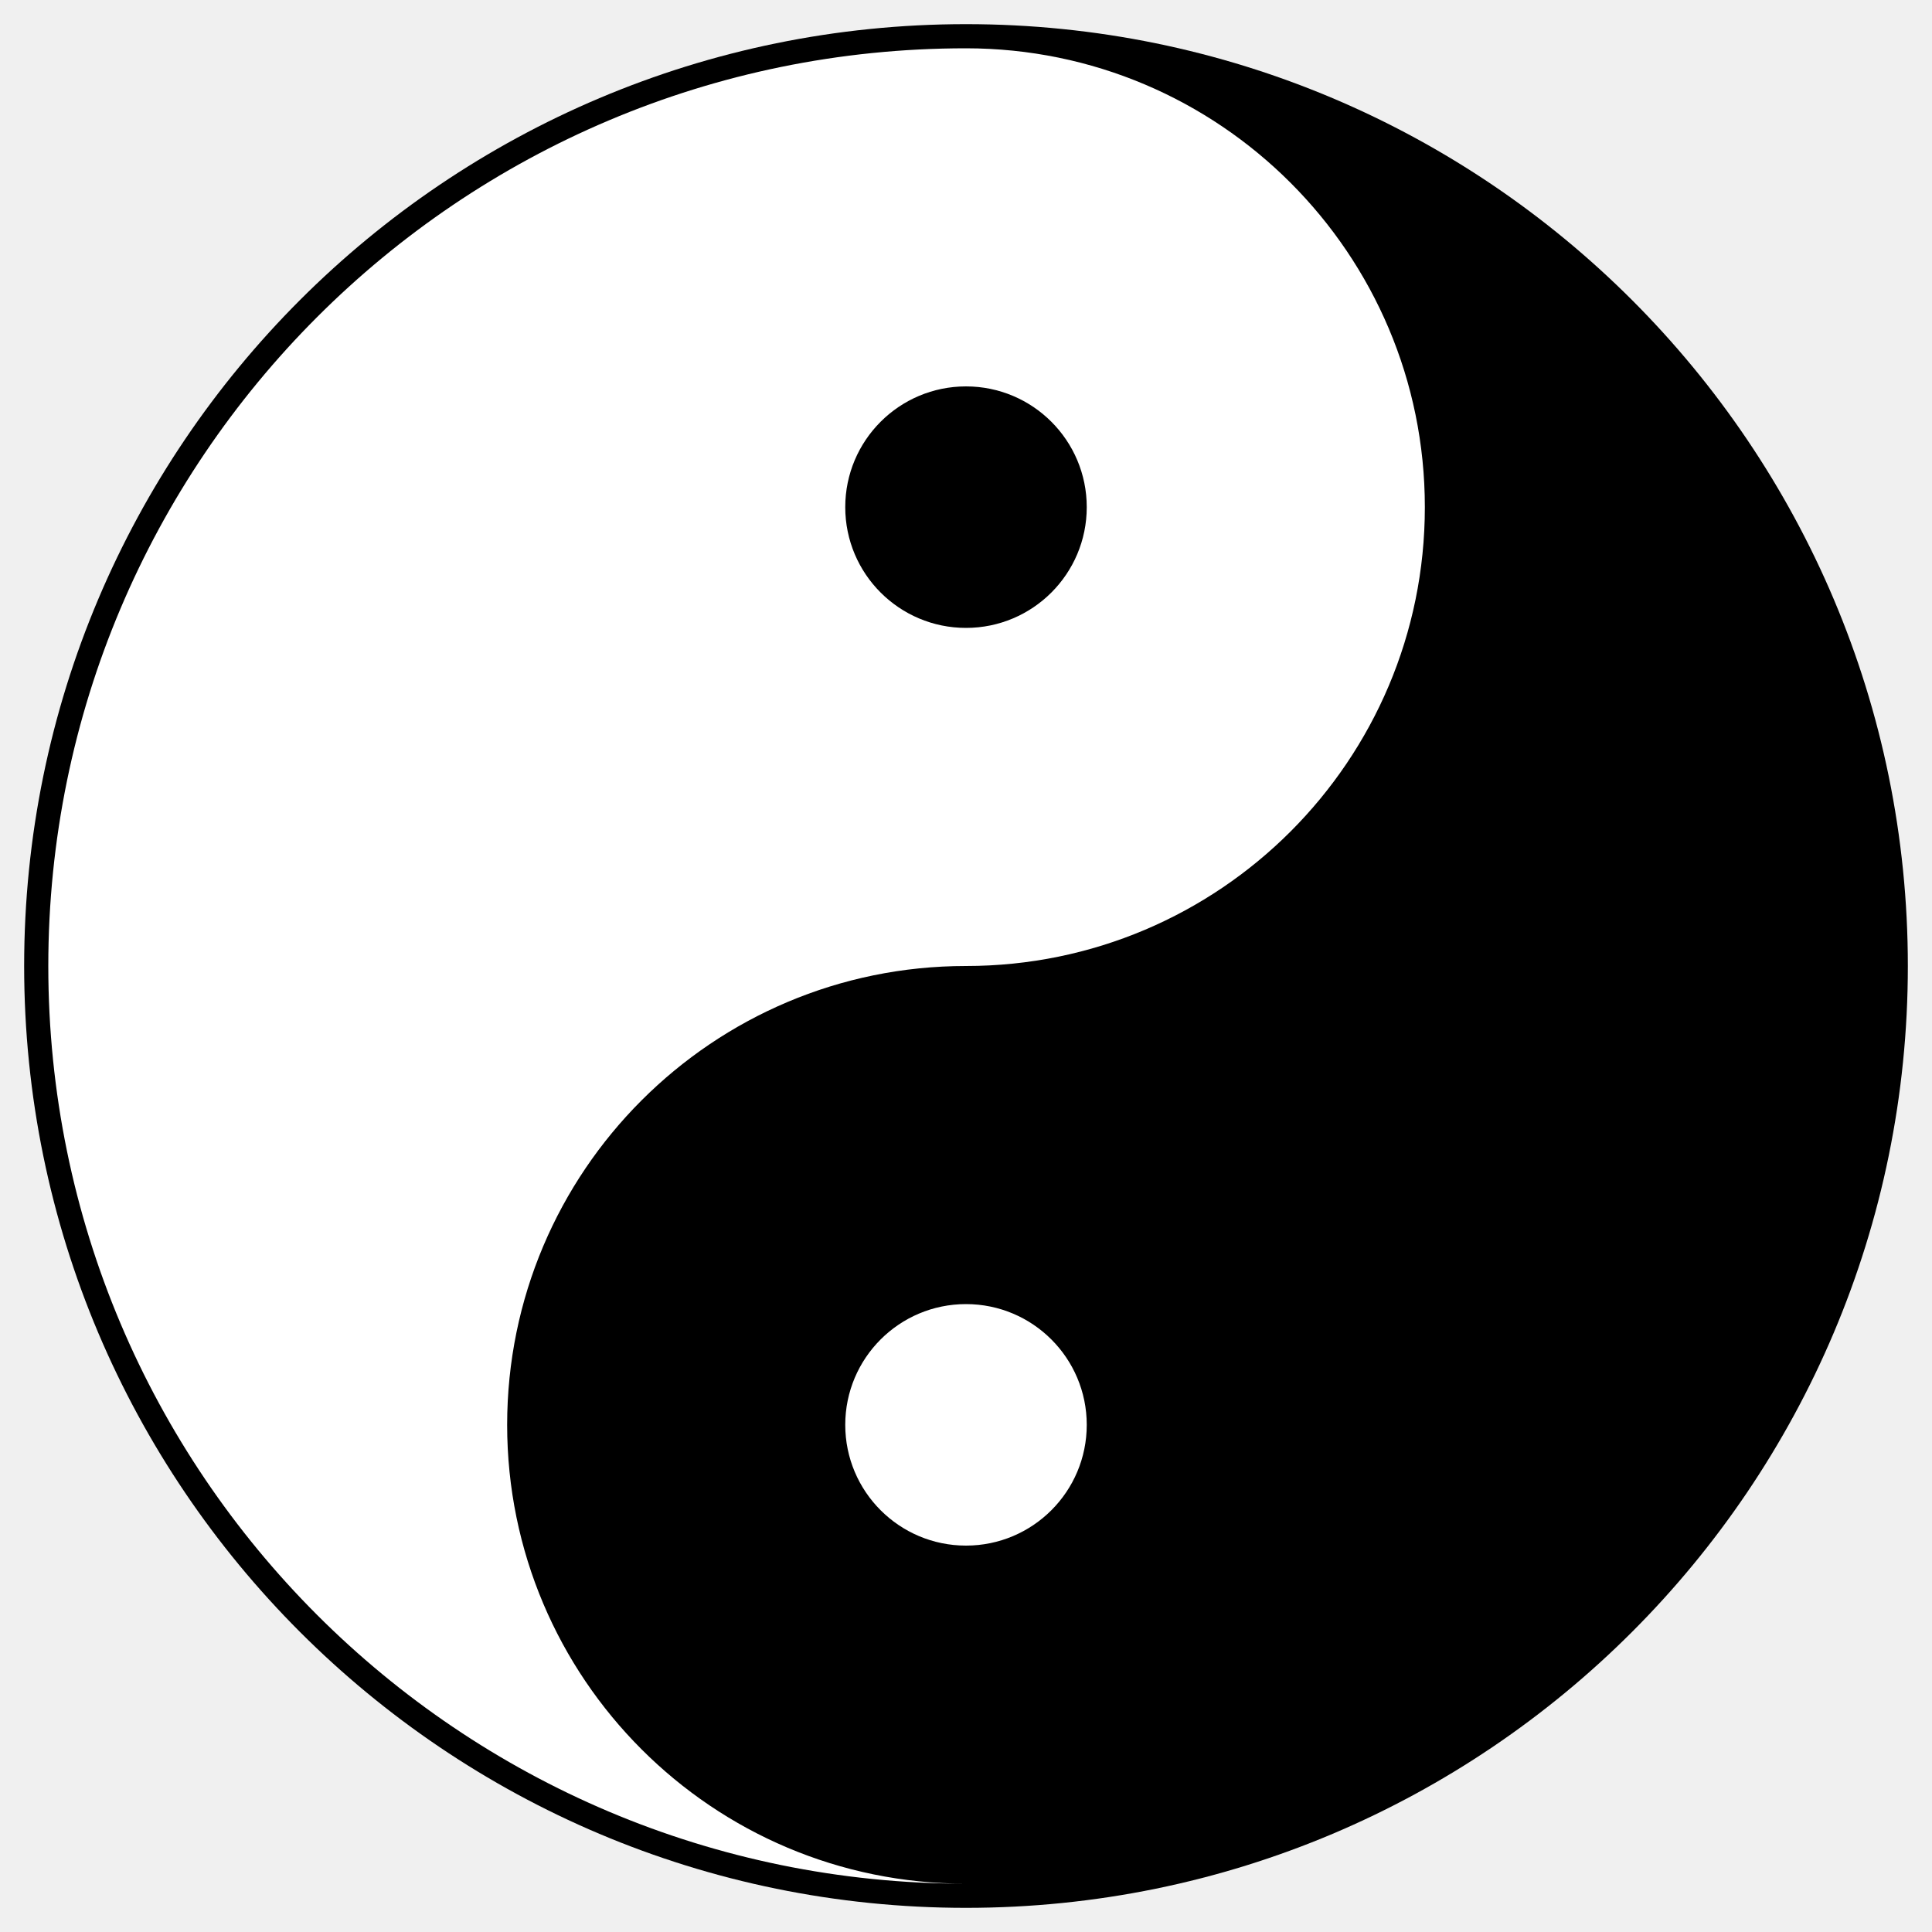
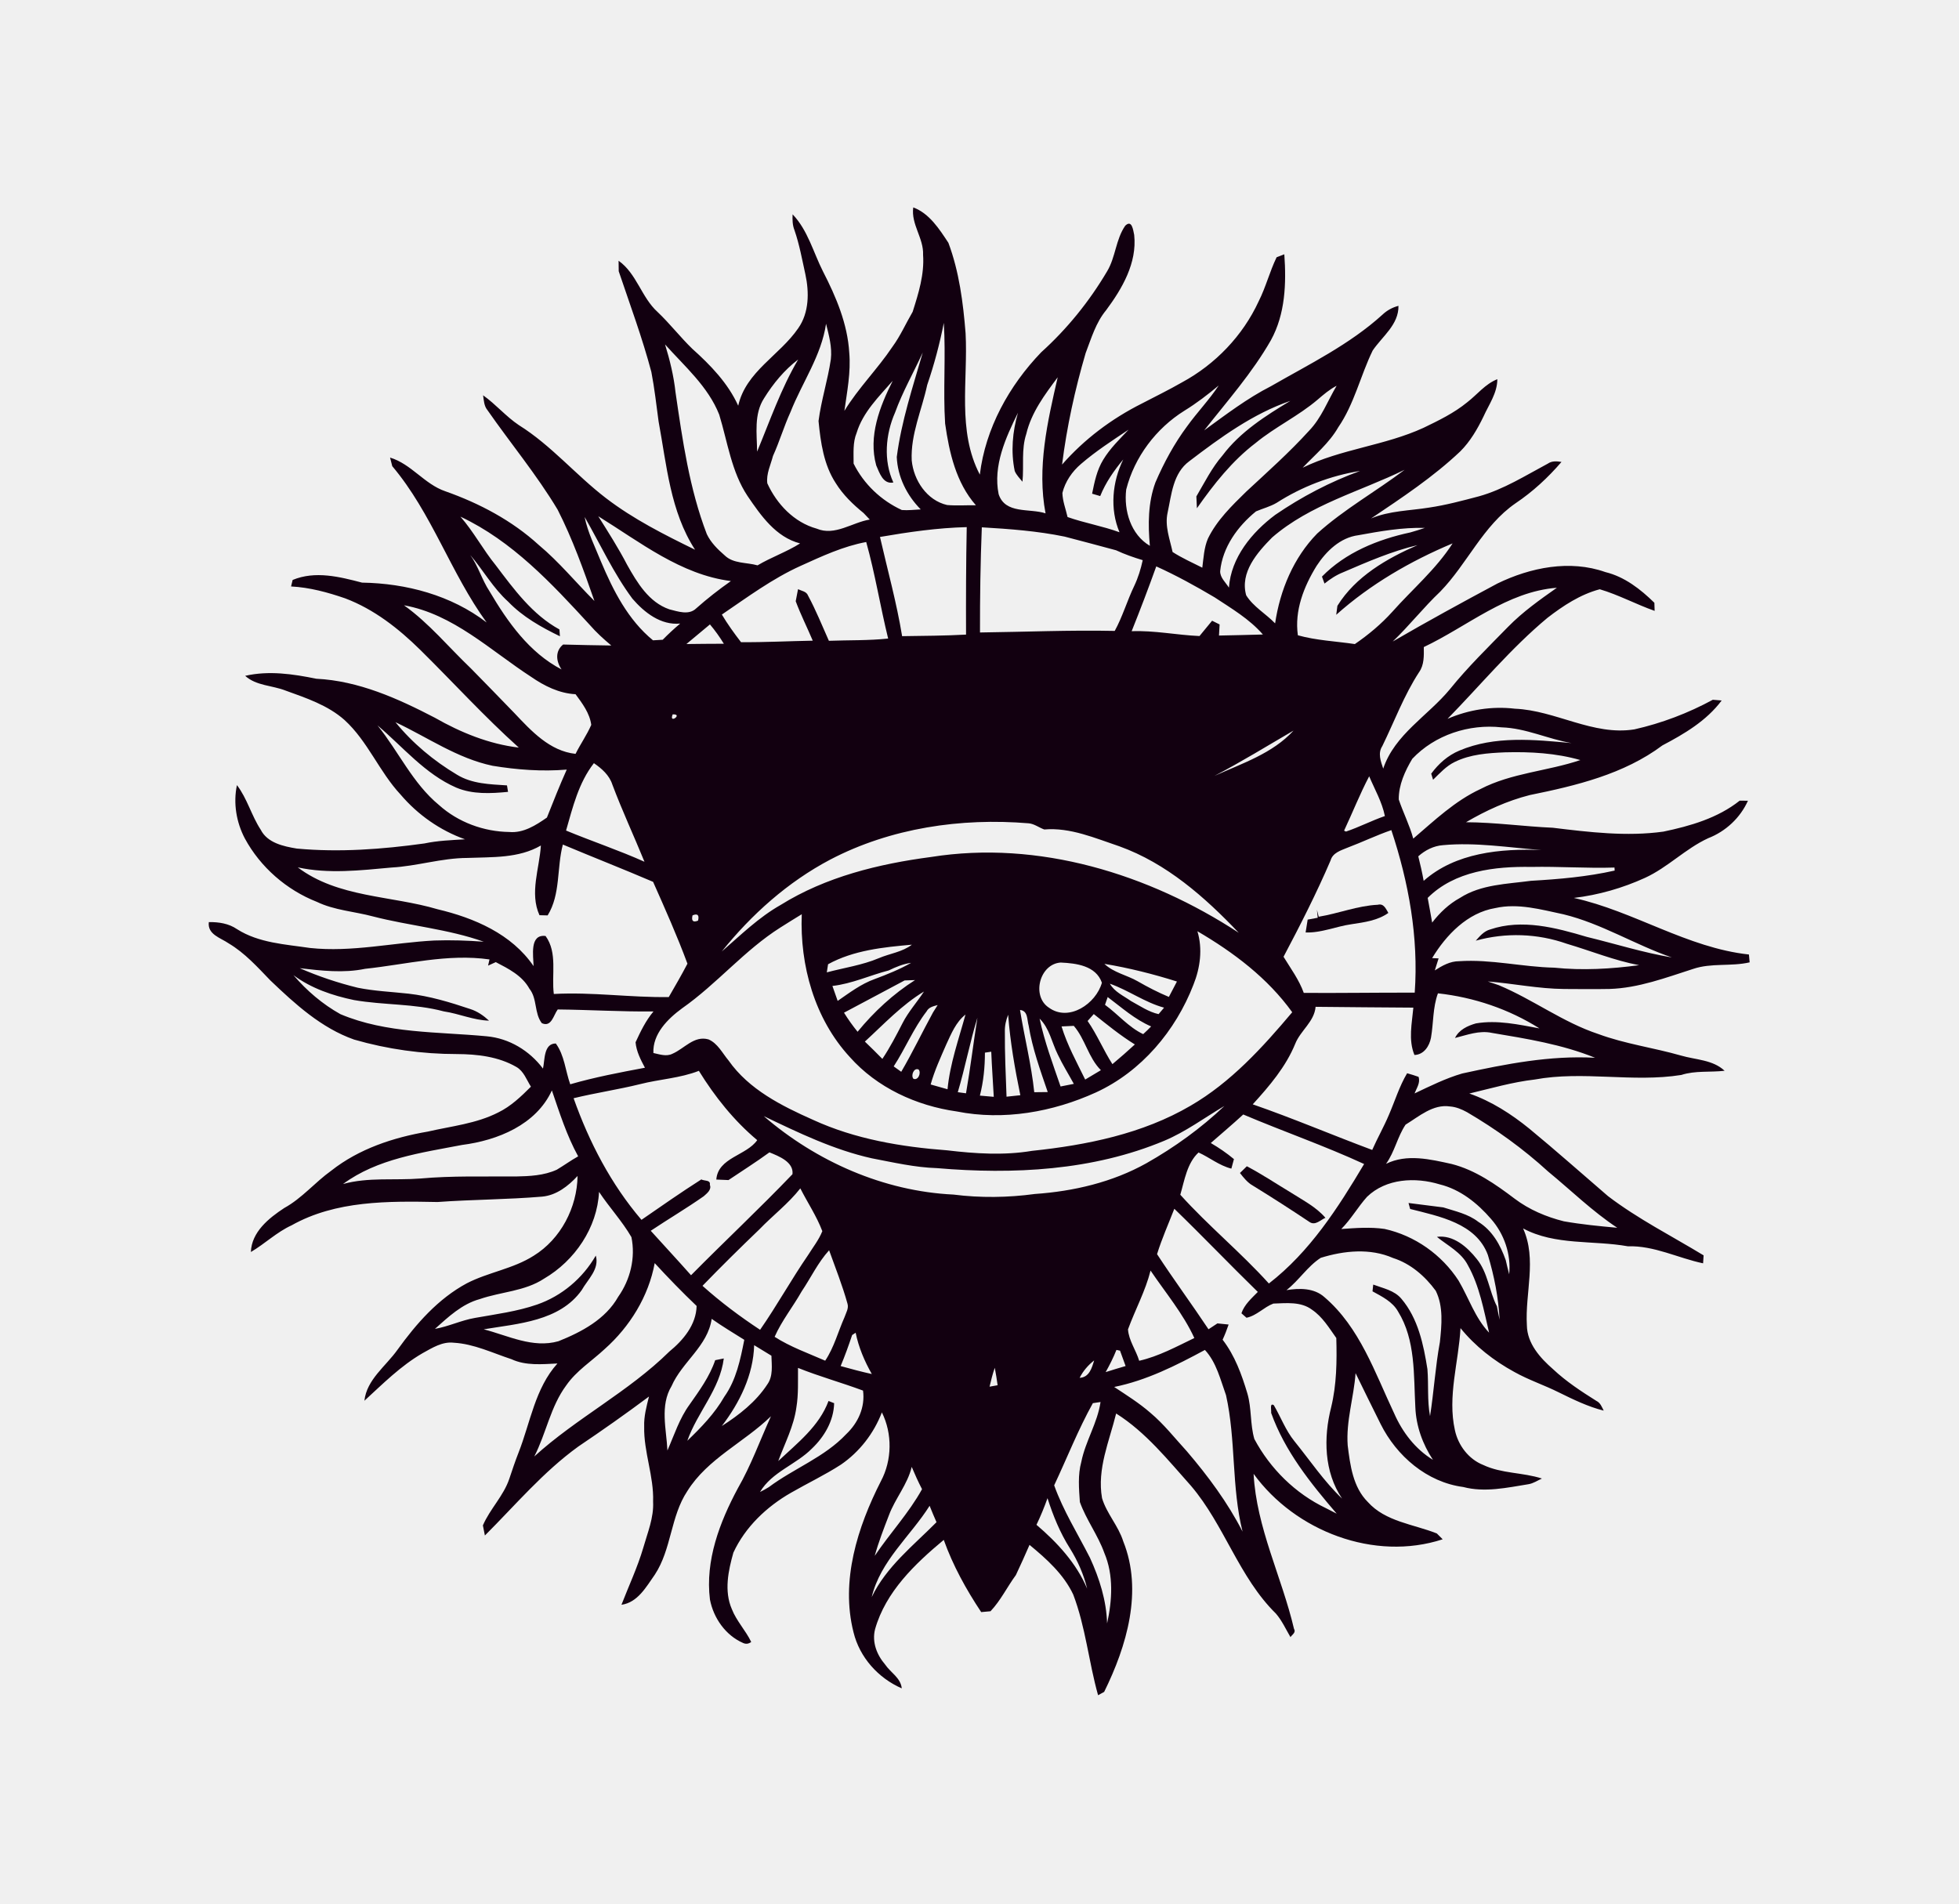
- <svg xmlns="http://www.w3.org/2000/svg" width="466" height="466" viewBox="-40 -40 80 80">
-   <circle r="39" />
-   <path d="M0,38a38,38 0 0 1 0,-76a19,19 0 0 1 0,38a19,19 0 0 0 0,38" fill="#fff" />
-   <circle cy="19" r="5" fill="#fff" />
-   <circle cy="-19" r="5" />
+ <svg xmlns="http://www.w3.org/2000/svg" height="583pt" viewBox="0 0 600 583" width="600pt">
+   <g fill="#120010">
+     <path d="m279.71 63.53c4.96 1.85 7.97 6.62 10.76 10.84 3.31 8.84 4.52 18.34 5.27 27.71.77 14.44-2.64 29.88 4.36 43.3 1.72-14.18 8.98-27.27 18.79-37.47 7.95-7.17 14.75-15.59 20.19-24.8 2.62-4.34 2.64-9.77 5.55-13.97 2.07-2.01 2.43 1.35 2.75 2.83.91 8.58-3.68 16.42-8.6 23.05-3.15 3.79-4.54 8.6-6.27 13.13-3.28 11.17-5.77 22.6-7.22 34.15 6.79-7.76 15.19-14.06 24.4-18.68 4.12-2.15 8.31-4.19 12.35-6.51 10.18-5.51 18.6-14.27 23.46-24.81 2.2-4.35 3.37-9.12 5.5-13.5.59-.22 1.77-.68 2.36-.91.63 8.93.31 18.29-4.11 26.32-5.69 9.97-13.35 18.62-20.43 27.61 6.62-4.81 13.15-9.81 20.47-13.54 11.7-6.73 24.05-12.74 34.12-21.89 1.38-1.31 3.05-2.23 4.91-2.71.09 5.79-4.96 9.34-7.9 13.69-3.76 7.72-5.62 16.35-10.54 23.51-2.77 4.83-7.12 8.4-10.9 12.38 11.77-5.75 25.16-6.76 37.04-12.23 4.64-2.24 9.32-4.51 13.33-7.79 3.08-2.37 5.53-5.62 9.25-7.09-.01 4.26-2.58 7.74-4.25 11.46-1.86 3.84-4.05 7.6-7.08 10.63-8.31 7.88-17.89 14.2-27.35 20.57 5.6-2.37 11.79-2.37 17.7-3.32 5.2-.76 10.29-2.13 15.36-3.47 7.56-2.11 14.22-6.35 21.09-10.01 1.25-.88 2.75-.75 4.18-.52-4.12 4.8-8.8 9.13-14.06 12.66-9.99 6.87-14.79 18.54-23.06 27.05-5.13 4.85-9.47 10.43-14.57 15.3 10.56-6.14 21.29-12 32.07-17.77 10.12-4.92 22.17-7.35 33.06-3.5 5.88 1.43 10.77 5.24 15.01 9.4.02.62.06 1.86.08 2.48-5.69-2-11.02-4.91-16.81-6.62-5.97 1.59-11.19 5.03-16.02 8.76-11.18 9.3-20.46 20.57-30.6 30.93 6.47-2.81 13.62-3.93 20.64-3.1 12.45.51 23.93 8.36 36.58 6.33 8.36-1.88 16.5-4.98 24.03-9.07.68.06 2.03.17 2.71.22-4.65 6.23-11.41 10.21-18.15 13.76-11.8 8.83-26.44 12.33-40.62 15.21-6.9 1.75-13.41 4.73-19.53 8.32 8.89.04 17.7 1.3 26.57 1.69 11.2 1.36 22.61 2.75 33.87 1.19 8.24-1.72 16.68-4.15 23.37-9.48.63.01 1.9.01 2.54.01-2.37 5.27-6.81 9.4-12.19 11.49-6.95 3.2-12.36 8.94-19.34 12.14-6.88 3.14-14.28 5.26-21.8 6.15 18.41 4.06 34.69 15.27 53.63 17.33.05.6.16 1.8.22 2.4-5.72 1.33-11.74.11-17.33 2.02-8.35 2.68-16.73 5.86-25.6 6.13-4.64.09-9.28.03-13.91.01-7.85-.07-15.58-1.68-23.37-2.31 1.12.4 2.24.77 3.38 1.15 10.46 4.36 19.66 11.38 30.49 14.96 8.2 3.03 16.9 4.18 25.28 6.58 4.52 1.33 9.76 1.26 13.39 4.67-4.42.52-8.96-.11-13.26 1.28-14.88 2.38-30.04-1.34-44.89 1.4-6.8.78-13.39 2.71-20.04 4.29 6.77 2.35 12.86 6.28 18.39 10.77 8.16 6.72 16.06 13.76 24.08 20.65 9.15 6.98 19.47 12.19 29.29 18.15-.04.61-.12 1.83-.16 2.44-7.74-1.63-14.94-5.46-23.05-5.22-10.66-1.9-22.25-.2-32.08-5.47 4.29 9.51.56 19.78 1.16 29.68.08 5.55 4.05 9.98 8.01 13.43 4.01 3.77 8.63 6.8 13.28 9.72 1.22.58 1.67 1.85 2.24 2.98-4.81-1.21-9.28-3.39-13.71-5.57-4.49-2.25-9.29-3.82-13.67-6.28-6.25-3.41-11.98-7.87-16.48-13.42-.56 10.41-4.04 20.87-1.71 31.27 1 4.64 4.2 8.89 8.69 10.65 5.65 2.67 12.08 2.24 17.96 4.15-1.37.62-2.64 1.5-4.14 1.74-6.58 1.06-13.36 2.59-19.97.85-11.11-1.46-20.41-9.49-25.3-19.3-2.59-5.18-5.13-10.38-7.67-15.57-.52 7.41-2.96 14.66-2.41 22.14.76 6.06 1.6 12.77 6.15 17.31 5.4 6.05 13.99 6.8 21.15 9.65.59.59 1.19 1.18 1.79 1.79-20.93 6.85-45.15-2.48-57.91-20.05.88 16.55 8.63 31.54 12.37 47.46.69 1.13-.53 1.76-1.08 2.55-1.42-2.43-2.6-5.05-4.44-7.19-11.35-11.14-15.79-27.13-26.01-39.13-7.08-7.93-13.85-16.44-22.94-22.17-2.09 8.49-5.9 16.98-4.32 25.92 1.42 4.76 5.01 8.48 6.49 13.22 6.11 15.19 1.07 32.12-5.84 46.13-.46.25-1.39.76-1.86 1.02-2.87-10.2-3.82-20.89-7.61-30.83-2.92-6.22-8.18-10.93-13.39-15.22-1.34 3.1-2.74 6.19-4.18 9.25-2.68 3.64-4.64 7.78-7.77 11.08-.95.08-1.9.17-2.85.26-4.62-6.95-8.65-14.25-11.47-22.12-8.85 7.38-17.78 15.91-21.03 27.34-1.01 3.93.51 7.85 3.07 10.83 1.66 2.47 4.79 4.09 5.1 7.31-7.22-3.15-12.91-9.49-14.78-17.2-4-15.78 1.23-32.2 8.39-46.26 3.43-6.42 3.55-14.55.3-21.07-2.47 6.44-6.86 12.11-12.56 16.01-4.92 3.18-10.22 5.69-15.29 8.61-7.43 4.25-14 10.48-17.63 18.33-1.57 5.55-2.88 11.77-.48 17.29 1.43 3.67 4.25 6.55 5.94 10.08-.8.6-1.62.7-2.46.32-5.39-2.34-9.09-7.65-10.18-13.33-1.48-11.96 2.98-23.67 8.53-34.03 4.06-7.04 6.8-14.72 10.16-22.1-8.22 8.01-19.41 12.97-25.62 22.93-5.17 7.79-4.81 17.79-9.96 25.6-2.63 3.73-5.23 8.52-10.21 9.22 2.24-5.8 4.91-11.45 6.67-17.43 1.32-4.65 3.28-9.26 3.02-14.18.27-7.78-2.9-15.19-2.73-22.96-.12-3.15.72-6.2 1.47-9.22-7.08 5.29-14.32 10.38-21.65 15.32-10.73 7.75-19.3 17.96-28.61 27.25-.15-.77-.46-2.32-.61-3.1 2.18-5.07 6.35-9.04 8.1-14.31.9-2.68 1.79-5.36 2.82-7.98 3.62-9.21 5.06-19.71 11.91-27.3-4.71.21-9.67.74-14.09-1.32-5.8-1.9-11.47-4.69-17.65-5.04-3.5-.42-6.61 1.58-9.54 3.19-6.7 3.87-12.18 9.39-17.84 14.58.7-6.49 6.57-10.59 10.13-15.61 5.77-8 12.45-15.64 21.25-20.37 6.58-3.39 14.17-4.42 20.46-8.43 8.31-5.13 13.3-14.76 13.45-24.44-2.89 3.11-6.48 5.93-10.86 6.33-10.66.9-21.38.88-32.04 1.65-15.08-.29-31.14-.48-44.69 7.14-4.57 2.09-8.18 5.65-12.47 8.17.22-6.14 5.5-10.38 10.23-13.48 5.43-2.98 9.39-7.86 14.39-11.43 8.49-6.7 19.02-10.17 29.57-11.97 7.25-1.68 14.88-2.43 21.59-5.87 3.86-1.88 6.99-4.89 9.99-7.89-1.33-2.09-2.18-4.73-4.44-6.03-5.51-3.19-11.99-3.93-18.25-3.96-10.62 0-21.25-1.48-31.45-4.43-10.06-3.54-18.09-10.89-25.67-18.13-3.95-4.09-7.82-8.41-12.76-11.34-2.49-1.72-6.55-2.71-6.08-6.52 3.03-.04 6.08.41 8.63 2.16 6.67 4.25 14.79 4.64 22.39 5.77 12.74 1.36 25.36-1.63 38.05-2.29 5.04-.18 10.09 0 15.13.37-11-3.91-22.73-4.85-33.98-7.76-5.7-1.52-11.73-1.86-17.11-4.44-9.31-3.66-17.31-10.62-22.08-19.43-2.61-4.96-3.59-10.83-2.42-16.34 3.16 4.14 4.44 9.33 7.28 13.66 2.05 4.05 6.98 5.11 11.07 5.78 13.02 1.21 26.15.22 39.07-1.57 4.09-.87 8.27-1.01 12.43-1.27-7.65-2.72-14.47-7.53-19.73-13.7-6.53-6.99-10.04-16.33-17.16-22.83-5.12-4.55-11.75-6.74-18.08-9.03-4.09-1.61-8.96-1.43-12.36-4.51 7.23-1.66 14.64-.57 21.78.89 12.95.63 24.98 6.05 36.31 11.94 7.93 4.53 16.59 8.07 25.72 9.15-10.54-9.46-20.07-19.95-30.14-29.89-6.66-6.56-14.2-12.49-23.03-15.82-5.37-1.85-10.88-3.35-16.58-3.65.12-.5.36-1.49.48-1.99 6.92-2.87 14.36-.98 21.26.82 13.53.21 27.3 3.87 38.15 12.2-11-15.12-16.77-33.5-28.9-47.87-.17-.66-.5-1.97-.67-2.63 6.52 1.96 10.51 8.14 16.93 10.32 10.43 3.68 20.41 8.95 28.62 16.45 6.21 5.18 11.33 11.46 17.04 17.15-3.31-9.48-6.7-18.99-11.26-27.95-6.4-10.7-14.41-20.31-21.52-30.53-1.05-1.27-1.08-2.97-1.32-4.52 3.9 2.75 6.98 6.48 10.96 9.14 9.91 6.19 17.46 15.3 26.69 22.37 8.37 6.41 17.83 11.18 27.27 15.79-7.6-11.73-8.69-25.92-11.17-39.3-.68-5.06-1.25-10.13-2.21-15.14-2.77-10.46-6.55-20.62-10-30.86-.01-.8-.03-2.41-.04-3.21 5.57 3.94 6.98 11.2 11.94 15.69 3.76 3.56 6.93 7.69 10.65 11.29 5.57 4.99 10.92 10.52 14.05 17.42 2.34-10.47 12.71-15.43 18.39-23.74 3.35-4.77 3.37-11.02 2.18-16.51-1-4.53-1.82-9.12-3.34-13.52-.62-1.54-.65-3.21-.57-4.85 4.67 4.88 6.33 11.62 9.31 17.51 4 7.76 7.52 16.05 8.04 24.88.52 5.98-.67 11.91-1.49 17.81 4.27-7 10.15-12.81 14.7-19.61 2.46-3.35 4.12-7.17 6.21-10.74 1.79-5.64 3.61-11.43 3.19-17.44.22-5.11-3.73-9.33-3.01-14.53m-37.59 62.66c-2.01 4.4-3.37 9.06-5.37 13.47-.71 2.74-2.11 5.49-1.74 8.38 2.91 6.38 8.2 11.96 15.11 13.88 5.59 2.36 10.85-1.9 16.27-2.78-.63-.67-1.26-1.34-1.9-2-3.24-2.63-6.29-5.57-8.5-9.13-3.7-5.63-4.65-12.5-5.29-19.05.82-6.37 2.84-12.56 3.77-18.92.43-3.69-.59-7.32-1.47-10.87-1.43 9.79-7.32 17.99-10.88 27.02m41.86-8.27c-1.64 7.68-5.11 15.1-4.74 23.1.58 6.07 4.63 12.25 10.84 13.67 2.92.25 5.87.03 8.81.07-6.08-6.92-8.16-16.15-9.42-25.02-.65-10.27.24-20.57-.4-30.84-1.27 6.45-2.96 12.8-5.09 19.02m-80.29-12.42c1.48 4.8 2.67 9.69 3.21 14.69 2.15 14.67 4.24 29.5 9.58 43.41 1.24 2.6 3.32 4.65 5.47 6.51 2.66 2.6 6.71 2.1 10.07 3.06 4.21-2.5 8.9-4.11 13.03-6.72-7.43-1.92-11.99-8.51-16.07-14.49-4.97-7.46-6.12-16.55-8.7-24.96-3.4-8.6-10.57-14.77-16.59-21.5m70.45 20.86c-2.93 6.66-3.61 14.71-.52 21.43-3.17.61-4.24-2.94-5.25-5.23-2.48-8.94 1.06-18 5.05-25.92-4.24 4.87-9.12 9.59-11.05 15.94-1.23 2.98-.91 6.27-.93 9.42 3.13 6.28 8.41 11.29 14.77 14.22 1.92.16 3.85-.1 5.79-.19-4.25-4.28-7.09-9.99-7.34-16.05 1.41-10.95 4.91-21.44 7.96-32.01-2.8 6.14-6.18 12.03-8.48 18.39m-40.11-4.39c-3.16 4.85-2.21 10.9-2.14 16.36 3.95-9.51 7.32-19.3 12.57-28.21-4.22 3.2-7.65 7.37-10.43 11.85m80.3 10.95c-1.57 4.73-.69 9.76-1.17 14.64-.84-1.06-1.85-2.03-2.37-3.29-1.23-5.9-.69-12.07.99-17.83-3.77 7.64-7.68 16.22-5.92 24.92 2.03 6.21 9.47 4.26 14.37 5.88-2.67-13.92.59-28.11 3.72-41.67-3.96 5.3-8.08 10.79-9.62 17.35m48.43-7.12c-8.68 5.41-15.32 14.22-17.83 24.15-.76 6.42 1.39 13.79 7.25 17.24-.59-6.5-.58-13.24 1.71-19.44 2.61-6.06 5.77-11.89 9.71-17.19 3.08-4.28 6.76-8.08 9.66-12.48-3.34 2.79-6.79 5.44-10.5 7.72m40.78-3.37c-5.89 5.02-12.98 8.33-18.94 13.24-7.22 5.49-12.84 12.65-18.01 20.01-.04-.9-.13-2.71-.17-3.62 2.52-4.28 4.74-8.79 8.02-12.57 5.41-7.2 13.16-12.11 20.76-16.7-11.43 3.92-21.4 11.2-30.93 18.47-5.01 3.66-5.46 10.21-6.66 15.78-.91 4.1.68 8.08 1.53 12.04 2.89 1.86 6.04 3.26 9.1 4.8.38-2.98.53-6.08 1.71-8.88 2.73-5.64 7.31-10.07 11.73-14.4 6.53-6.07 13.23-12.02 19.23-18.63 3.82-3.94 5.72-9.17 8.47-13.81-2.16 1.11-4.01 2.7-5.84 4.27m-72.44 19.67c-2.72 2.31-4.86 5.41-5.71 8.89.06 2.53 1.03 4.93 1.58 7.38 5.22 1.84 10.71 2.76 15.91 4.66-3.01-7.11-2.22-15.45 1.15-22.3-2.83 3.41-5.4 7.07-7.06 11.22-.62-.18-1.86-.55-2.48-.73.72-3.58 1.47-7.25 3.4-10.4 2.09-3.46 5.01-6.29 7.77-9.21-4.98 3.32-10.02 6.58-14.56 10.49m59.9 11.92c-1.98 1.17-4.23 1.72-6.32 2.62-5.61 4.57-10.23 10.94-10.97 18.32-.03 2.01 1.7 3.43 2.68 5.04.65-9.23 7.04-16.96 14.19-22.3 8.06-5.52 16.79-10.1 25.98-13.45-9.05 1.45-17.84 4.82-25.56 9.77m-1.39 10.62c-4.56 4.63-9.89 10.68-7.93 17.7 2.19 3.52 6.02 5.64 8.86 8.6 1.5-10.15 5.64-20.13 12.89-27.52 8.21-7.43 17.97-12.85 26.77-19.52-13.63 6.66-28.92 10.62-40.59 20.74m-248.59-6.39c4.06 4.63 6.93 10.12 10.81 14.88 5.57 7.36 11.23 15.15 19.51 19.67.03.52.11 1.56.15 2.09-5.73-2.78-11.38-5.95-15.83-10.58-4.61-4.15-7.64-9.63-11.64-14.32 2.47 3.44 3.58 7.6 5.91 11.12 5.53 9.37 12.16 18.8 22.06 23.94-1.69-2.49-2.01-5.61.48-7.63 4.92.12 9.84.25 14.76.3-2.33-1.95-4.59-3.99-6.58-6.29-11.66-12.7-23.77-25.73-39.63-33.18m38.04.09c.96 4.81 3.21 9.18 5.02 13.7 3.75 8.9 8.3 17.85 15.92 24.09.74-.04 2.23-.13 2.97-.17 1.71-1.74 3.49-3.39 5.36-4.96-5.96.57-10.98-3.39-14.64-7.63-5.78-7.78-9.82-16.65-14.63-25.03m4.18-.21c3.07 4.9 6.19 9.77 8.85 14.9 3.08 5.47 6.64 11.45 12.92 13.61 2.62.65 5.98 1.89 8.23-.3 3.37-2.99 6.93-5.77 10.62-8.36-15.34-1.94-27.85-11.95-40.62-19.85m232.77 5.81c-5.54.72-9.83 4.9-12.76 9.38-3.91 6.33-6.82 13.71-5.74 21.27 5.69 1.59 11.63 1.82 17.45 2.69 4.16-2.85 8.05-6.1 11.44-9.85 6.19-6.97 13.43-13.07 18.5-20.99-12.91 5.42-25.17 12.52-35.64 21.87.09-.69.27-2.06.36-2.75 5.57-8.98 15.1-14.47 24.55-18.59-7.9 1.87-15.38 5.13-22.82 8.33-2.08.82-3.94 2.06-5.68 3.45-.19-.54-.59-1.61-.78-2.14 7.23-7.39 17.13-11.4 27.08-13.53 1.47-.44 2.97-.86 4.42-1.38-6.84-.19-13.67 1.02-20.38 2.24m-146.49.53c2.31 10.11 5.1 20.13 6.78 30.39 6.53-.1 13.06-.12 19.58-.48-.04-10.97-.01-21.95.21-32.92-8.92.21-17.78 1.5-26.57 3.01m31.19-2.95c-.43 10.73-.58 21.47-.56 32.21 13.75-.17 27.51-.77 41.27-.48 2.42-4.41 3.8-9.28 5.98-13.8 1.19-2.51 2.01-5.17 2.59-7.87-2.78-.84-5.53-1.8-8.16-3.03-5.23-1.44-10.49-2.79-15.73-4.18-8.35-1.72-16.9-2.35-25.39-2.85m-55.48 11.8c-8.66 3.91-16.32 9.6-24.14 14.92 1.76 2.95 3.77 5.74 5.87 8.46 7.33.06 14.65-.33 21.97-.46-1.7-4.04-3.69-7.96-5.22-12.08.18-.92.53-2.76.71-3.69 1.08.54 2.59.66 3.07 1.97 2.42 4.47 4.3 9.2 6.38 13.84 6.05-.23 12.12-.05 18.15-.69-2.41-9.82-3.99-19.82-6.72-29.57-7.05 1.31-13.58 4.36-20.07 7.3m108.91.17c-2.39 6.67-4.91 13.28-7.54 19.85 6.97-.27 13.83 1.18 20.78 1.48 1.28-1.56 2.57-3.12 3.86-4.69.76.38 1.53.76 2.3 1.14-.04.85-.14 2.55-.19 3.4 4.48-.1 8.96-.18 13.45-.32-4.14-4.76-9.62-7.97-14.82-11.4-5.79-3.43-11.7-6.69-17.84-9.46m81.94 24.71c.03 2.64.15 5.46-1.46 7.71-4.61 7.08-7.55 15.06-11.25 22.62-1.44 2.19-.46 4.67.28 6.9 3.52-10.51 13.69-16.16 20.43-24.33 5.48-6.79 11.73-12.88 17.83-19.12 4.48-4.57 9.71-8.28 14.93-11.95-15.31 1.19-27.37 11.82-40.76 18.17m-312.35-12.8c7.71 5.51 13.73 12.89 20.55 19.39 4.43 4.53 8.87 9.06 13.27 13.63 5.16 5.46 10.81 11.64 18.73 12.49 1.5-3.02 3.47-5.79 4.81-8.88-.47-3.57-2.73-6.57-4.81-9.39-5.01-.25-9.57-2.53-13.62-5.33-12.44-8.07-23.84-19.21-38.93-21.91m86.5 11.87c3.82-.07 7.64-.06 11.47-.09-1.28-2.08-2.69-4.07-4.26-5.92-2.42 1.99-4.82 4-7.21 6.01m-4.21 21.55c-1.27 3.15 3.36-.21 0 0m-84.9 2.39c5.23 6.43 11.73 11.84 18.84 16.08 4.61 2.83 10.09 2.93 15.32 3.28.08.5.24 1.48.32 1.98-5.29.51-10.84.81-15.85-1.3-9.59-4.17-16.31-12.47-24.13-19.06 6.46 7.98 10.77 17.75 18.83 24.39 5.85 5.27 13.71 8.16 21.55 8.26 4.3.39 8.14-2.07 11.51-4.42 1.95-4.91 3.9-9.85 6.07-14.69-7.6.63-15.2.06-22.71-1.17-10.8-2.26-19.92-8.73-29.75-13.35m311.43 11.22c-2.23 3.73-4.2 8.04-4.14 12.46 1.36 4.03 3.32 7.85 4.44 11.98 6.47-5.53 12.75-11.55 20.57-15.18 9.58-4.96 20.52-5.47 30.61-8.88-7.48-2.15-15.32-2.58-23.06-2.37-5.22.22-10.64.59-15.4 2.94-2.63 1.26-4.59 3.47-6.65 5.46-.14-.46-.42-1.39-.57-1.86 2.24-3.05 5.1-5.6 8.62-7.07 10.87-4.61 22.93-3.36 34.37-2.3-7.23-1.23-14-4.59-21.42-4.82-9.97-1.1-20.44 2.3-27.37 9.64m-60.59 5.23c8.45-3.83 17.79-6.85 24.22-13.88-8.05 4.68-15.95 9.57-24.22 13.88m-198.59 16.74c7.96 3.3 16.15 6.03 24.02 9.56-3.22-7.9-6.83-15.63-9.83-23.62-.93-2.9-3.24-4.92-5.66-6.58-4.69 6.02-6.47 13.48-8.53 20.64m238.29.04.59.27c4.05-1.36 7.86-3.36 11.91-4.75-.87-4.32-3.11-8.16-4.81-12.18-2.85 5.42-5.09 11.13-7.69 16.66m-157.4 8.87c-12.95 6.83-24.08 16.78-33.21 28.15 5.79-5.03 11.32-10.47 18.04-14.27 13.86-8.63 30.03-12.58 46.05-14.69 32.98-5.24 66.72 5.19 94.26 23.21-10.41-10.96-22.12-21.28-36.55-26.48-7.43-2.49-15.05-5.85-23.01-5.16-1.62-.57-3.04-1.73-4.78-1.89-20.73-1.72-42.25 1.42-60.8 11.13m158.44-3.66c-2.01.84-4.51 1.54-5.17 3.9-4.32 10.07-9.29 19.83-14.41 29.51 2.2 3.6 4.76 7.05 6.2 11.07 11.33.07 22.65-.11 33.98-.08 1.21-16.91-1.84-33.77-7.16-49.78-4.57 1.57-8.92 3.68-13.44 5.38m-240.31-.96c-1.9 7.15-.65 15.23-4.66 21.7-.63-.01-1.87-.04-2.5-.06-3.08-6.8 0-14.32.43-21.35-6.84 3.98-14.95 3.5-22.56 3.81-7.85.03-15.41 2.52-23.22 2.94-9.51.87-19.24 2-28.68-.05 12.33 9.31 28.56 8.6 42.79 12.82 11.23 2.66 22.7 7.55 29.43 17.42-.06-3.15-1.29-9.85 3.68-9.22 3.72 5.13 1.77 11.87 2.52 17.76 11.76-.65 23.46 1.12 35.21.94 1.95-3.39 3.92-6.76 5.72-10.22-3.15-8.51-6.84-16.78-10.52-25.07-9.17-3.93-18.45-7.56-27.64-11.42m262 3.6c.62 2.49 1.2 4.99 1.65 7.52 9.73-8.65 23.61-9.94 36.06-9.44-10.01-.75-20.05-2.43-30.1-1.5-2.87.2-5.5 1.53-7.61 3.42m34.63 3.25c-11.13-.19-23.48 1.22-31.75 9.49.45 2.52.95 5.03 1.37 7.56 2.33-3.04 5.15-5.71 8.52-7.56 6.47-4.16 14.41-4.24 21.78-5.24 8.58-.49 17.2-1.24 25.6-3.13-.02-.24-.04-.7-.06-.93-8.49.28-16.97-.37-25.46-.19m-30.39 27.93c.5.03 1.49.07 1.98.09-.39 1.22-.78 2.45-1.16 3.68 2.26-1.45 4.69-2.83 7.46-2.82 9.76-.65 19.38 1.77 29.12 1.98 8.66.9 17.39.39 25.99-.76-7.6-1.44-14.77-4.39-22.16-6.57-8.95-3.16-18.72-3.48-27.86-.94 1.24-1.39 2.51-2.92 4.39-3.43 9.76-3.31 20.13-.55 29.65 2.28 8.67 2.1 17.21 4.81 26.02 6.29-11.29-3.87-21.51-10.37-33.18-13.21-6.82-1.44-13.91-3.49-20.89-1.92-8.54 1.42-15.06 8.23-19.36 15.33m-226.52-13.1c-.41 1.71.15 2.25 1.69 1.62.42-1.71-.14-2.25-1.69-1.62m26.97 3.69c-11.08 6.99-19.48 17.3-30.17 24.79-4.39 3.22-9.05 7.83-8.79 13.69 1.9.4 3.96 1.17 5.83.23 3.66-1.57 6.62-5.65 11.05-4.4 2.81 1.2 4.25 4.21 6.14 6.46 6.23 8.88 16.23 13.89 25.88 18.18 12.88 5.92 27.03 8.28 41.08 9.34 8.61 1.02 17.37 1.6 25.98.16 16.78-1.77 33.85-5.21 48.57-13.83 12.33-7.15 22.04-17.84 31.13-28.63-7.53-10.48-17.99-18.35-29.04-24.81 1.64 5.39.86 11.21-1.21 16.37-5.46 14.13-15.96 26.61-29.86 33-13.19 6.01-28.3 8.69-42.64 5.83-12.35-1.74-24.42-7.27-32.78-16.7-10.78-11.71-15.3-28.03-14.69-43.71-2.16 1.35-4.35 2.65-6.48 4.03m14.54 11.29c-.1.62-.29 1.87-.39 2.49 5.31-1.42 10.81-2.19 15.91-4.34 3.35-1.44 7.2-1.87 10.15-4.14-8.73.77-17.86 1.7-25.67 5.99m-141.79 1.4c-6.64 1.38-13.39.57-20.03-.19 5.74 2.5 11.7 4.5 17.79 5.99 5.1 1.03 10.33 1.24 15.5 1.81 6.49.73 12.77 2.64 18.94 4.71 2.18.69 4.09 2.02 5.75 3.56-4.76-.13-9.18-2.15-13.86-2.84-8.98-2.41-18.38-1.88-27.5-3.47-6.57-1.37-13.11-3.58-18.54-7.63 4.06 4.76 8.91 8.9 14.38 11.95 14.16 5.98 29.81 5.35 44.83 6.78 6.88.63 13.09 4.4 17.21 9.89.6-2.55.16-7.69 3.93-7.69 2.66 3.62 2.94 8.36 4.42 12.5 7.51-2.17 15.2-3.63 22.88-5.07-1.31-2.46-2.62-4.99-2.87-7.8 1.53-3.31 3.12-6.63 5.49-9.44-9.78.1-19.55-.51-29.33-.61-1.31 1.77-1.92 5.54-4.87 4.2-2.38-3.1-1.34-7.49-3.8-10.55-2.2-4.02-6.4-6.12-10.3-8.15-.59.27-1.77.81-2.36 1.07.11-.47.32-1.41.43-1.89-12.79-1.84-25.44 1.53-38.09 2.87m160.38.49c-5.78 1.5-11.29 4.09-17.26 4.76.52 1.53 1.06 3.05 1.61 4.58 3.61-2.49 7.16-5.2 11.33-6.69 3.82-1.42 7.62-2.95 11.18-4.97-2.43.32-4.68 1.26-6.86 2.32m49.05 11.41c6.12 4.45 14.43-1.22 16.23-7.64-1.84-5.23-7.85-5.96-12.62-6.18-6.48.41-9.01 10.31-3.61 13.82m16.99-13.42c2.85 2.71 6.85 3.42 10.18 5.33 3.09 1.78 6.27 3.42 9.57 4.8.81-1.58 1.65-3.15 2.47-4.72-7.26-2.29-14.7-4.16-22.22-5.41m-79.75 14.96c1.26 2.03 2.65 3.98 4.16 5.84 5.01-6.12 10.92-11.58 17.6-15.83-.8.03-2.4.08-3.2.11-6.2 3.28-12.36 6.61-18.56 9.88m81.43-8.88c1.43 2.52 4.18 3.7 6.45 5.3 2.73 1.48 5.41 3.35 8.47 4.02.42-.5 1.26-1.49 1.68-1.98-5.91-1.61-10.87-5.32-16.6-7.34m-75.04 17.73c1.83 1.72 3.58 3.52 5.36 5.3 2.33-3.48 4.26-7.21 6.17-10.93 1.78-3.5 4.44-6.42 6.57-9.7-6.8 4.1-12.28 10-18.1 15.33m175.52-14.78c-1.61 4.37-1.34 9.07-2.13 13.59-.48 2.58-2.19 5.22-5.07 5.29-1.91-4.65-.76-9.69-.33-14.5-9.98-.09-19.96-.12-29.94-.25-.4 4.57-4.61 7.25-6.23 11.3-2.89 7.09-7.92 12.96-13.02 18.57 12.34 4.28 24.36 9.41 36.59 13.97 1.59-3.63 3.57-7.08 5.11-10.74 1.85-4.26 3.19-8.74 5.58-12.75 1.18.32 2.34.69 3.5 1.1.62 1.83-.6 3.44-1.22 5.08 4.76-2.25 9.52-4.63 14.6-6.11 13.36-2.91 26.93-5.58 40.69-4.81-10.09-4.1-20.92-5.83-31.6-7.62-3.88-.84-7.61.64-11.3 1.55 1.21-2.51 3.85-3.73 6.4-4.46 6.54-1.11 13.06.35 19.46 1.53-9.37-5.91-20.07-9.53-31.09-10.74m-101.15 1.14c-.2.6-.62 1.78-.82 2.38 3.97 2.88 7.2 6.84 11.69 8.98.84-.76 1.65-1.55 2.44-2.36-4.99-2.14-9.02-5.78-13.31-9m-55.47 4.4c-4.01 5.2-6.5 11.35-10.07 16.84.58.41 1.73 1.24 2.31 1.65 3.48-5.95 6.45-12.17 9.75-18.21.35-.56 1.06-1.67 1.41-2.23-1.3.35-2.72.64-3.4 1.95m28.62-.45c1.35 8.42 3.48 16.71 4.36 25.2 1.37 0 2.75-.02 4.13-.05-2.29-6.69-4.7-13.35-5.85-20.37-.53-1.8-.14-4.51-2.64-4.78m20.7 3.38c2.91 4.18 4.85 8.94 7.6 13.22 2.34-1.95 4.63-3.97 6.87-6.03-4.44-2.75-8.5-6.06-12.58-9.31-.64.7-1.27 1.41-1.89 2.12m-43.28 7.17c-1.75 4.03-3.61 8.03-4.79 12.28 1.72.47 3.45.97 5.17 1.46.74-7.84 3.43-15.32 5.5-22.88-2.94 2.32-4.35 5.85-5.88 9.14m3.52 14.64c.63.08 1.89.26 2.52.34 1.34-7.68 2.26-15.43 3.49-23.14-2.31 7.52-3.76 15.27-6.01 22.8m14.42-18.56c-.05 6.65.27 13.3.51 19.94 1.41-.14 2.82-.29 4.23-.45-1.68-8.15-3.12-16.35-3.73-24.65-.67 1.64-1.06 3.38-1.01 5.16m10.64-3.97c1.5 7.11 4.07 13.92 6.42 20.78 1.35-.27 2.7-.54 4.06-.8-1.63-3-3.46-5.9-4.91-8.99-1.84-3.68-2.53-8.01-5.57-10.99m6.72 2.39c1.74 5.71 4.63 10.93 7.24 16.27 1.59-.97 3.2-1.92 4.81-2.87-3.86-3.87-4.78-9.5-8.3-13.58-1.25.06-2.5.11-3.75.18m-23.47 8.03c0 4.43-.44 8.86-1.54 13.16 1.41.12 2.83.24 4.25.37-.24-4.61-.59-9.21-.77-13.82-.49.07-1.46.22-1.94.29m-105.6 9.64c-6.74 1.67-13.63 2.67-20.38 4.32 4.77 13.46 11.47 26.35 20.79 37.25 6.07-4.19 12.11-8.42 18.33-12.38.86.52 2.91.08 2.61 1.64.61 1.53-.9 2.63-1.87 3.51-5.29 3.71-10.86 6.99-16.23 10.58 4.1 4.55 8.28 9.03 12.34 13.62 10.27-10.4 20.98-20.41 31.07-30.95.42-3.74-4.17-5.52-7.06-6.69-4.08 2.98-8.35 5.67-12.54 8.49-.93-.04-2.8-.12-3.73-.16.52-6.75 9.24-7.34 12.53-12.07-7.14-5.98-12.99-13.33-17.87-21.23-5.76 2.26-12.03 2.55-17.99 4.07m83.7-1.64c1.45.64 2.46-1.84 1.59-2.83-1.46-.68-2.44 1.83-1.59 2.83m-138.25 20.27c-12.51 2.41-25.92 4.19-36.45 11.97 7.74-2.15 15.82-1.07 23.73-1.69 9.69-.87 19.44-.56 29.16-.62 4.25-.08 8.67-.28 12.59-2.08 2.21-1.31 4.29-2.84 6.54-4.09-3.51-6.38-5.7-13.34-8.05-20.19-4.84 10.55-16.65 15.31-27.52 16.7m215.08-1.28c-21.88 9.16-46.25 10.38-69.64 8.38-6.74-.21-13.33-1.75-19.94-3.01-11.63-2.59-22.42-7.81-33.09-12.92 16.12 13.89 36.71 23.01 58.09 24.03 8.26 1.05 16.7.94 24.95-.18 11.86-.82 23.74-3.59 34.18-9.43 8.61-4.88 16.69-10.7 23.87-17.53-6.11 3.61-11.83 7.89-18.42 10.66m73.91-4.94c-2.49 3.69-3.34 8.34-5.99 12.01 6.37-3.15 13.56-1.4 20.13.05 7.22 1.85 13.39 6.18 19.25 10.61 4.47 3.38 9.67 5.58 15.08 6.94 5.41.95 10.88 1.49 16.36 1.98-7.63-5.04-14.16-11.47-21.2-17.25-7.58-6.94-15.95-12.96-24.8-18.15-1.62-.89-3.38-1.63-5.24-1.76-5.19-.77-9.46 3.05-13.59 5.57m-59.66 5.63c2.49 1.45 4.87 3.08 7.09 4.93-.2.73-.59 2.18-.79 2.91-3.69-.92-6.65-3.4-10.05-4.94-3.53 3.25-4.3 8.54-5.59 12.94 8.57 9.51 18.54 17.68 27.13 27.19 12.53-9.69 21.18-23.16 29.17-36.6-12.12-5.59-24.74-9.96-37.02-15.17-3.25 2.99-6.62 5.83-9.94 8.74m47.85 16.48c-2.82 3.14-4.9 6.87-7.89 9.86 4.41-.31 8.88-.66 13.28-.02 9.26 2.05 17.5 7.88 22.65 15.83 3.13 5.3 5.03 11.4 9.35 15.94-1.65-6.99-2.94-14.29-6.48-20.63-2.03-4-6.19-6.01-9.51-8.72 5.03-.67 9.31 3.11 12.22 6.79 3.42 4.18 3.76 9.79 6.16 14.49.26 1.36.52 2.74.82 4.11-.33-6.73-1.64-13.42-3.59-19.85-3.58-9.72-14.95-11.82-23.8-14.08-.13-.46-.37-1.38-.5-1.83 3.55.45 7.1.91 10.65 1.35 3.67 1.18 7.6 1.99 10.72 4.42 4.3 2.64 6.78 7.12 8.41 11.75.33 1.43.66 2.89 1.05 4.32.63-6.1-1.53-12.4-5.58-16.98-4.17-4.83-9.42-9.03-15.72-10.57-7.42-2.26-16.4-1.83-22.24 3.82m-235.22-1.52c-.53 10.98-7.44 21.1-16.83 26.58-5.89 3.89-13.19 4.01-19.71 6.27-5.43 1.48-9.63 5.47-13.72 9.12 4.19-.73 8.07-2.64 12.27-3.36 6.38-1.14 12.86-1.96 19.01-4.09 7.57-2.62 14.01-8.07 17.99-15 1.18 4.16-2.47 7.29-4.33 10.6-6.78 9.52-19.47 10.23-30 11.98 7.46 1.92 15 5.89 22.89 3.65 7.09-2.84 14.41-6.71 18.3-13.61 3.71-5.24 5.36-11.95 4.05-18.28-2.85-4.91-6.78-9.12-9.92-13.86m49.12 11.48c-5.91 5.67-11.74 11.42-17.43 17.3 5.52 4.95 11.45 9.39 17.64 13.47 5.17-7.44 9.55-15.39 14.68-22.86 1.51-2.41 3.32-4.69 4.38-7.35-1.74-4.61-4.52-8.73-6.74-13.11-3.67 4.68-8.43 8.29-12.53 12.55m121.79 7.6c5.09 7.79 10.61 15.27 15.76 23.01.91-.6 1.82-1.2 2.73-1.8.86.08 2.57.26 3.43.35-.54 1.57-1.14 3.13-1.84 4.65 3.75 4.85 5.85 10.67 7.59 16.48 1.33 4.54.81 9.41 2.13 13.93 4.87 9.12 12.58 16.73 21.94 21.19 1.08.57 2.17 1.13 3.28 1.68-7.98-9.31-15.92-19.18-20.08-30.88.14-.67-.54-3.24.83-2.34 2.14 3.65 3.61 7.71 6.32 11.04 4.79 5.91 9.04 12.29 14.58 17.56-5.53-8.17-5.72-18.67-3.35-27.95 1.69-6.96 1.78-14.12 1.58-21.23-2.22-3.11-4.23-6.51-7.46-8.68-3.38-2.54-7.86-2-11.82-1.87-2.9 1.09-5.08 3.69-8.22 4.34-.39-.34-1.17-1.03-1.56-1.37.92-2.69 3.1-4.57 5.02-6.54-8.62-8.4-16.92-17.11-25.57-25.47-1.79 4.62-3.82 9.15-5.29 13.9m-108.85 11.41c-2.65 4.7-6.1 8.97-8.28 13.91 4.8 3.09 10.27 5.02 15.49 7.31 2.73-4.08 3.94-8.88 5.92-13.32.45-1.34 1.36-2.72.9-4.17-1.54-5.55-3.68-10.91-5.62-16.33-3.42 3.75-5.59 8.42-8.41 12.6m158.98-10.28c-4.05 2.62-6.68 6.93-10.49 9.89 3.96-.64 8.46-.7 11.64 2.16 10.81 9.25 15.45 23.13 21.35 35.61 2.52 5.73 6.47 10.93 11.87 14.21-3.16-4.79-5.16-10.34-5.39-16.09-.54-9.88.12-20.58-5.29-29.33-1.69-3.02-4.92-4.59-7.83-6.19.06-.52.16-1.55.22-2.07 3 1.13 6.47 1.76 8.63 4.35 5.1 6.01 6.78 13.99 7.97 21.57.39 4.79-.1 9.61.8 14.38 1.19-7.55 1.63-15.19 3.02-22.7.54-5.19 1.12-10.87-1.27-15.7-3.28-4.48-7.72-8.34-13.08-10.04-7.01-3.08-15.03-2.26-22.15-.05m-203.99 1.62c-1.87 10.18-7.61 19.46-15.3 26.3-3.96 3.7-8.68 6.65-11.81 11.17-4.81 6.49-6.12 14.66-9.77 21.75 12.94-11.78 28.87-19.81 41.36-32.13 4.26-3.49 8.22-8.2 8.36-13.97-4.43-4.22-8.69-8.62-12.84-13.12m151.87 2.28c-1.57 6.27-4.7 11.97-6.91 18.01.23 3.39 2.46 6.37 3.43 9.62 5.98-1.36 11.4-4.33 16.89-6.97-3.43-7.48-8.82-13.87-13.41-20.66m-134.42 14.79c-1.2 8.35-9.05 13.18-12.28 20.58-3.63 6.02-1.58 13.19-1.27 19.74 2.09-4.76 3.68-9.82 6.78-14.06 3.01-4.29 6.15-8.59 7.85-13.6.88-.19 1.75-.36 2.63-.53-1.18 9.45-8.11 16.48-11.17 25.21 4.25-4.09 8.4-8.36 11.35-13.52 3.64-5.12 4.9-11.36 6.1-17.4-3.36-2.11-6.75-4.14-9.99-6.42m43.02 4.96c-1.07 3.2-2.21 6.39-3.52 9.5 3.16.88 6.34 1.73 9.55 2.44-2.25-3.96-4.04-8.18-4.95-12.65-.27.18-.81.54-1.08.71m-30.01 3.1c-.25 9.14-4.44 17.62-9.9 24.76 5.31-3.39 10.45-7.4 13.93-12.74 1.83-2.56 1.34-5.85 1.26-8.79-1.77-1.07-3.53-2.14-5.29-3.23m110.96 1.45c-.93 2.34-2.06 4.6-3.3 6.8 2.02-.65 4.06-1.26 6.11-1.86-.58-1.57-1.15-3.14-1.71-4.71-.27-.06-.83-.17-1.1-.23m-.69 11.35c3.78 2.5 7.64 4.91 11.06 7.89 4.19 3.51 7.54 7.83 11.22 11.84 6.48 7.59 12.48 15.67 17.04 24.58-3.43-13.69-1.99-28.03-5.06-41.77-1.73-4.79-2.92-10.03-6.47-13.88-8.81 4.76-17.9 9.35-27.79 11.34m-10.58-2.8c2.92-.12 3.76-3.01 4.44-5.33-1.83 1.45-3.39 3.23-4.44 5.33m-86.26-3.04c-.04 4.02.17 8.08-.49 12.07-.78 5.8-3.56 11.03-5.56 16.46 5.82-5.47 12.53-10.63 15.4-18.4.43.17 1.29.51 1.72.68-.14 5.4-2.98 10.26-6.82 13.91-4.89 4.94-12.22 7.12-15.89 13.29.92-.45 1.82-.94 2.69-1.48 7.69-5.75 17.07-9.16 23.74-16.26 3.64-3.46 5.81-8.23 5.13-13.32-6.6-2.46-13.39-4.32-19.92-6.95m58.67 5.75c.62-.11 1.85-.33 2.47-.44-.25-1.79-.53-3.58-.87-5.34-.67 1.89-1.14 3.83-1.6 5.78m19.79 30.22c2.79 7.8 7.22 14.83 10.96 22.19 2.9 6.33 5.05 13.1 5.25 20.11 1.56-7.06 2.04-14.77-.84-21.57-1.95-5.47-5.54-10.15-7.5-15.62-.28-4.09-.66-8.29.44-12.29 1.27-6.35 4.96-11.92 5.89-18.34-.59.09-1.77.26-2.35.35-4.5 8.09-7.9 16.78-11.85 25.17m-50.61 9.16c-1.58 4.1-3.18 8.2-4.35 12.45 4.66-6.94 10.44-13.1 14.49-20.43-1.16-2.23-2.19-4.52-3.16-6.83-1.29 5.4-5.07 9.67-6.98 14.81m48.57-5.22c-.99 2.77-2.1 5.5-3.38 8.15 6.35 5.42 12.25 11.78 15.52 19.57-1.05-4.38-2.89-8.53-5.27-12.35-3.02-4.76-5.16-10.01-6.87-15.37m-53.84 30.29c4.45-9.3 12.74-15.77 19.84-22.94-.73-1.66-1.44-3.34-2.11-5.02-5.88 9.31-15.1 16.89-17.73 27.96z" />
+     <path d="m403.89 280.8c6.08-1 11.93-3.38 18.1-3.67 1.84-.48 2.47 1.23 3.23 2.5-3.27 2.34-7.35 2.86-11.22 3.45-4.75.66-9.26 2.7-14.12 2.54.21-1.32.42-2.63.63-3.94.77-.14 2.31-.43 3.08-.57-.06-.61-.18-1.83-.24-2.44.14.53.4 1.6.54 2.13z" />
+     <path d="m379.77 359.29c.53-.52 1.58-1.54 2.11-2.06 4.69 2.46 9.09 5.42 13.63 8.14 3.63 2.33 7.59 4.32 10.44 7.65-1.49.62-3.06 2.42-4.78 1.34-5.73-3.83-11.53-7.56-17.4-11.17-1.67-.92-2.85-2.43-4-3.9z" />
+   </g>
</svg>
